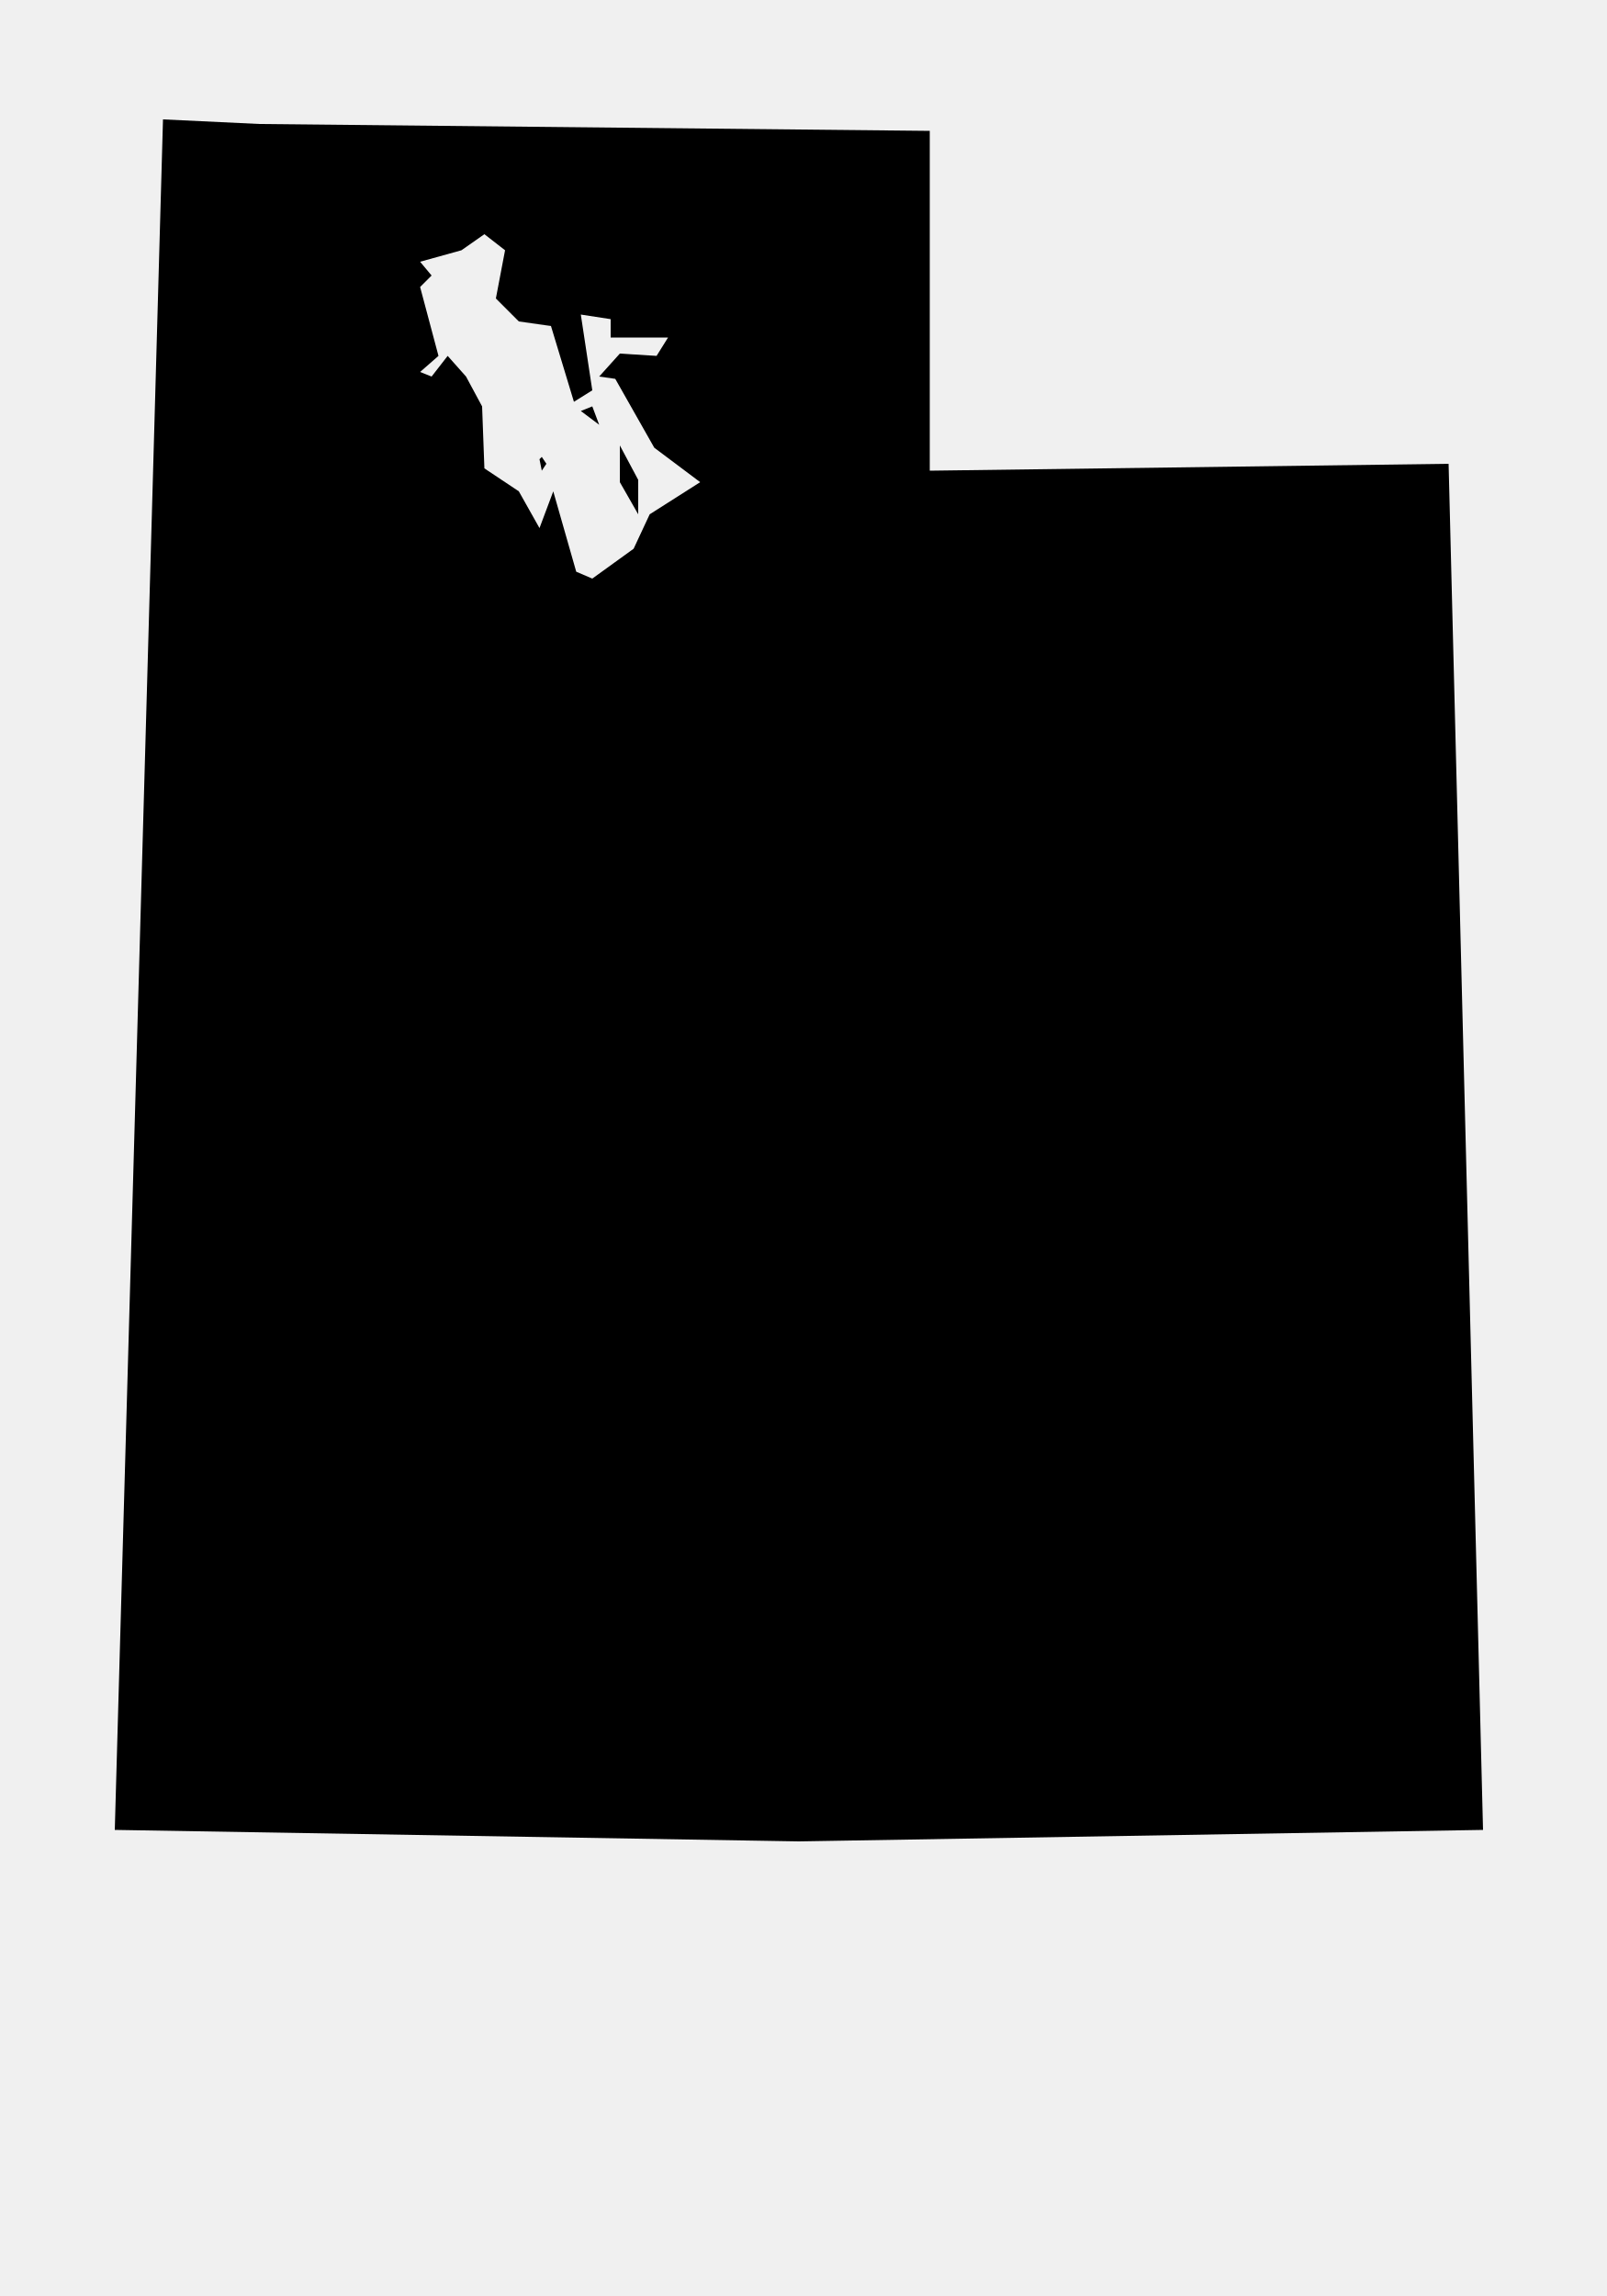
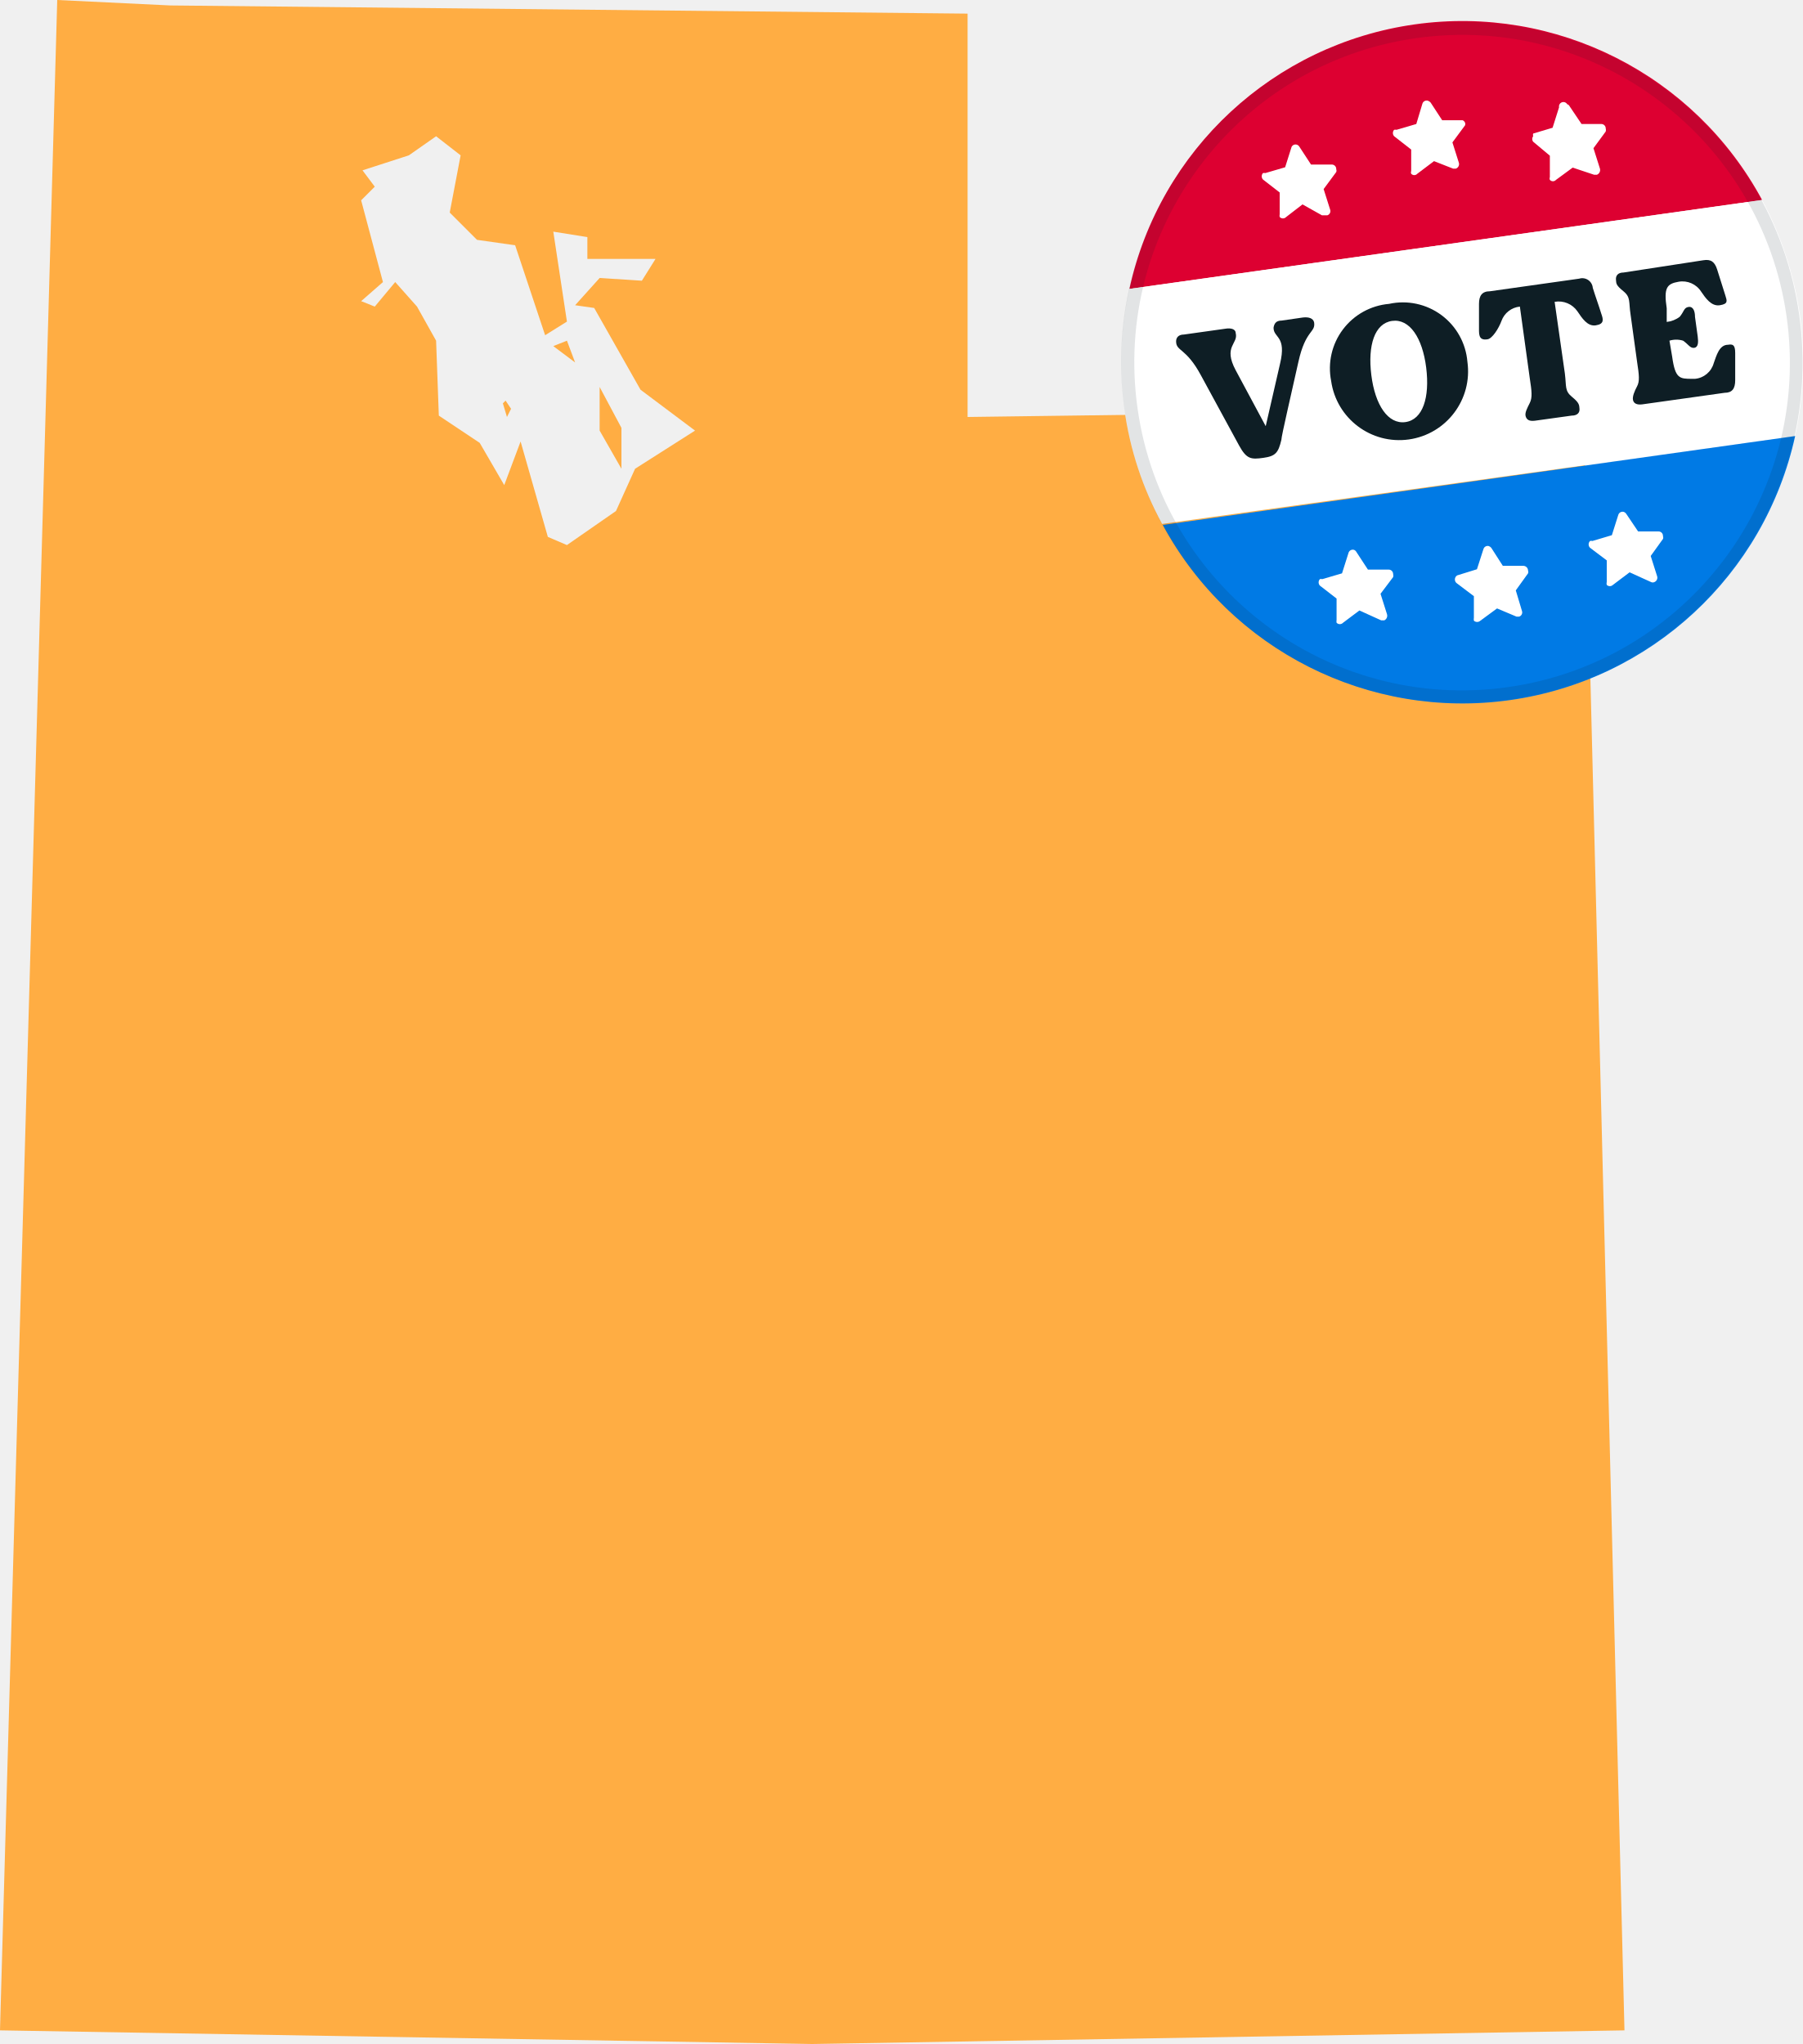
- <svg xmlns="http://www.w3.org/2000/svg" version="1.1" width="56" height="80" viewBox="0 0 56 80">
-   <path d="M18.88 16.4l0.16-0.24-0.16-0.24-0.080 0.080zM22.24 17.92v-1.2l-0.64-1.2v1.28zM20.88 14.8l-0.24-0.64-0.4 0.16zM9.040 4.32l-3.36-0.16-1.68 59.6 23.84 0.4 23.84-0.4-1.2-47.6-18.080 0.24v-11.84zM16.080 8.72l0.8-0.56 0.72 0.56-0.32 1.68 0.8 0.8 1.12 0.16 0.8 2.64 0.64-0.4-0.4-2.64 1.040 0.16v0.64h2l-0.4 0.64-1.28-0.080-0.72 0.8 0.56 0.080 1.36 2.4 1.6 1.2-1.76 1.12-0.56 1.2-1.44 1.040-0.56-0.24-0.8-2.8-0.48 1.28-0.72-1.28-1.2-0.8-0.080-2.16-0.56-1.040-0.64-0.72-0.56 0.72-0.4-0.16 0.64-0.56-0.64-2.4 0.4-0.4-0.4-0.48z" />
+ <svg xmlns="http://www.w3.org/2000/svg" id="Layer_1" data-name="Layer 1" viewBox="0 0 52.92 60">
+   <defs>
+     <style>.cls-1{fill:#ffad43;}.cls-2{fill:#dd0031;}.cls-3{fill:#fff;}.cls-4{fill:#007ae5;}.cls-5,.cls-6{fill:#0e1e25;}.cls-6{fill-opacity:0.12;fill-rule:evenodd;}</style>
+   </defs>
+   <path class="cls-1" d="M14.88,12.24,15,12l-.16-.24-.08.08Zm3.36,1.52v-1.2l-.64-1.2v1.28Zm-1.36-3.12L16.64,10l-.4.16ZM5,.16,1.68,0,0,59.6l23.84.4,23.84-.4L46.48,12l-18.08.24V.4Zm7,4.4.8-.56.72.56-.32,1.68.8.8,1.12.16L16,9.84l.64-.4-.4-2.64,1,.16V7.6h2l-.4.64L17.6,8.16l-.72.8.56.08,1.36,2.4,1.6,1.2-1.76,1.12L18.08,15l-1.44,1-.56-.24-.8-2.8-.48,1.28L14.08,13l-1.2-.8L12.8,10l-.56-1-.64-.72L11,9l-.4-.16.64-.56-.64-2.4.4-.4L10.64,5Z" />
+   <path class="cls-2" d="M51.72,5.87,33.15,8.48A10,10,0,0,1,51.72,5.87Z" />
+   <path class="cls-3" d="M52.69,12.8a10,10,0,0,0,.14-3.55,10.27,10.27,0,0,0-1.11-3.38L33.15,8.48A10,10,0,0,0,33,12a9.82,9.82,0,0,0,1.11,3.38Z" />
+   <path class="cls-4" d="M52.69,12.8a10,10,0,0,1-18.56,2.61Z" />
+   <path class="cls-3" d="M38.23,6l-.48.37a.13.13,0,0,1-.19,0,.19.19,0,0,1,0-.08V5.65l-.49-.38a.14.14,0,0,1,0-.19.18.18,0,0,1,.07,0l.58-.17.19-.6a.13.13,0,0,1,.23,0l.34.52h.61a.13.13,0,0,1,.13.14.11.11,0,0,1,0,.08l-.37.5.19.6a.13.13,0,0,1-.08.17H38.8Z" />
+   <path class="cls-3" d="M42.09,4.73l-.49.37a.12.12,0,0,1-.18,0,.11.11,0,0,1,0-.08l0-.63L40.92,4a.14.14,0,0,1,0-.19.18.18,0,0,1,.07,0l.58-.17.18-.6a.13.13,0,0,1,.17-.08.18.18,0,0,1,.07.05l.34.52h.6A.13.13,0,0,1,43,3.6a.11.11,0,0,1,0,.08l-.37.5.19.6a.14.14,0,0,1-.09.17h-.08Z" />
+   <path class="cls-3" d="M46.16,4.92l-.49.36a.12.12,0,0,1-.18,0,.11.11,0,0,1,0-.08l0-.63L45,4.16A.13.13,0,0,1,45,4,.13.13,0,0,1,45,3.92l.57-.17.19-.6A.13.13,0,0,1,46,3.06a.11.11,0,0,1,.07.06l.35.52H47a.13.13,0,0,1,.13.13.16.16,0,0,1,0,.09l-.36.49.19.6a.15.15,0,0,1-.09.18h-.08Z" />
+   <path class="cls-3" d="M39.9,17.92l-.48.36a.13.13,0,0,1-.19,0,.19.19,0,0,1,0-.08v-.63l-.49-.38a.14.14,0,0,1,0-.19.12.12,0,0,1,.07,0l.58-.17.19-.6a.13.13,0,0,1,.16-.09.13.13,0,0,1,.07.06l.34.52h.61a.13.13,0,0,1,.13.13.16.16,0,0,1,0,.09l-.37.49.19.6a.15.15,0,0,1-.08.18h-.09Z" />
+   <path class="cls-3" d="M43.94,17.86l-.49.36a.14.14,0,0,1-.19,0,.29.29,0,0,1,0-.09v-.63l-.49-.37a.14.14,0,0,1,0-.24l.58-.18.19-.59a.13.13,0,0,1,.16-.09.18.18,0,0,1,.07.05l.34.53h.61a.14.14,0,0,1,.13.14.11.11,0,0,1,0,.08l-.36.5.18.6a.13.13,0,0,1-.08.17h-.08Z" />
+   <path class="cls-3" d="M47.83,16.8l-.49.37a.13.13,0,0,1-.18,0,.16.16,0,0,1,0-.09l0-.63-.49-.37a.14.14,0,0,1,0-.2.13.13,0,0,1,.07,0l.57-.17.19-.6a.13.13,0,0,1,.17-.08.15.15,0,0,1,.06.05l.35.52h.6a.13.13,0,0,1,.13.14.11.11,0,0,1,0,.08l-.36.5.19.6a.14.14,0,0,1-.09.17.11.11,0,0,1-.08,0Z" />
+   <path class="cls-5" d="M38.24,9.32l-.62.09c-.17,0-.22.09-.24.21,0,.31.39.23.19,1.06l-.42,1.83-.88-1.64c-.38-.71.08-.77,0-1.09,0-.12-.14-.16-.31-.13l-1.21.17c-.16,0-.23.09-.23.2,0,.3.29.18.73,1l1.12,2.06c.22.4.35.41.71.36s.44-.15.53-.53c0-.11.29-1.34.5-2.29s.51-.85.46-1.16C38.54,9.34,38.41,9.3,38.24,9.32Z" />
+   <path class="cls-5" d="M40.77,8.92a1.9,1.9,0,0,0-1.7,2.26,2,2,0,1,0,4-.56A1.9,1.9,0,0,0,40.77,8.92Zm.48,3.47c-.51.07-.89-.5-1-1.38s.1-1.52.61-1.59.89.49,1,1.37S41.76,12.32,41.25,12.39Z" />
+   <path class="cls-5" d="M47,9.21c-.07-.23-.18-.53-.25-.76a.31.31,0,0,0-.4-.27l-2.62.37c-.23,0-.32.13-.32.37s0,.56,0,.8.11.26.25.24.33-.32.41-.54A.64.64,0,0,1,44.61,9l.29,2.1c.06.39.08.57,0,.73s-.15.29-.12.39.1.15.27.13l1.08-.15c.17,0,.24-.09.23-.2s0-.17-.22-.35-.16-.3-.21-.69l-.3-2.1a.67.67,0,0,1,.67.28c.13.19.29.45.54.41S47.06,9.38,47,9.21Z" />
+   <path class="cls-5" d="M50.72,10.12c-.26,0-.34.32-.42.54a.63.63,0,0,1-.55.46h-.08c-.37,0-.5,0-.59-.65L49,10a.69.69,0,0,1,.4,0c.16.11.21.23.33.21s.12-.17.1-.33l-.08-.58c0-.16-.05-.31-.19-.29s-.13.14-.26.29a.76.76,0,0,1-.38.15l0-.4c-.09-.6,0-.72.35-.78a.65.65,0,0,1,.66.29c.13.19.3.44.55.4s.21-.13.16-.29-.17-.54-.24-.76-.18-.31-.41-.27L47.65,8c-.16,0-.23.09-.22.21s0,.16.22.34.15.31.21.69l.19,1.38c.06.39.08.57,0,.72s-.14.3-.12.4.11.15.27.13l2.42-.34c.22,0,.31-.12.31-.37s0-.55,0-.8S50.85,10.1,50.72,10.12Z" />
+   <path class="cls-6" d="M44.26,20.17A9.62,9.62,0,1,0,33.39,12,9.62,9.62,0,0,0,44.26,20.17Zm.05.37A10,10,0,1,0,33,12,10,10,0,0,0,44.31,20.54Z" />
</svg>
